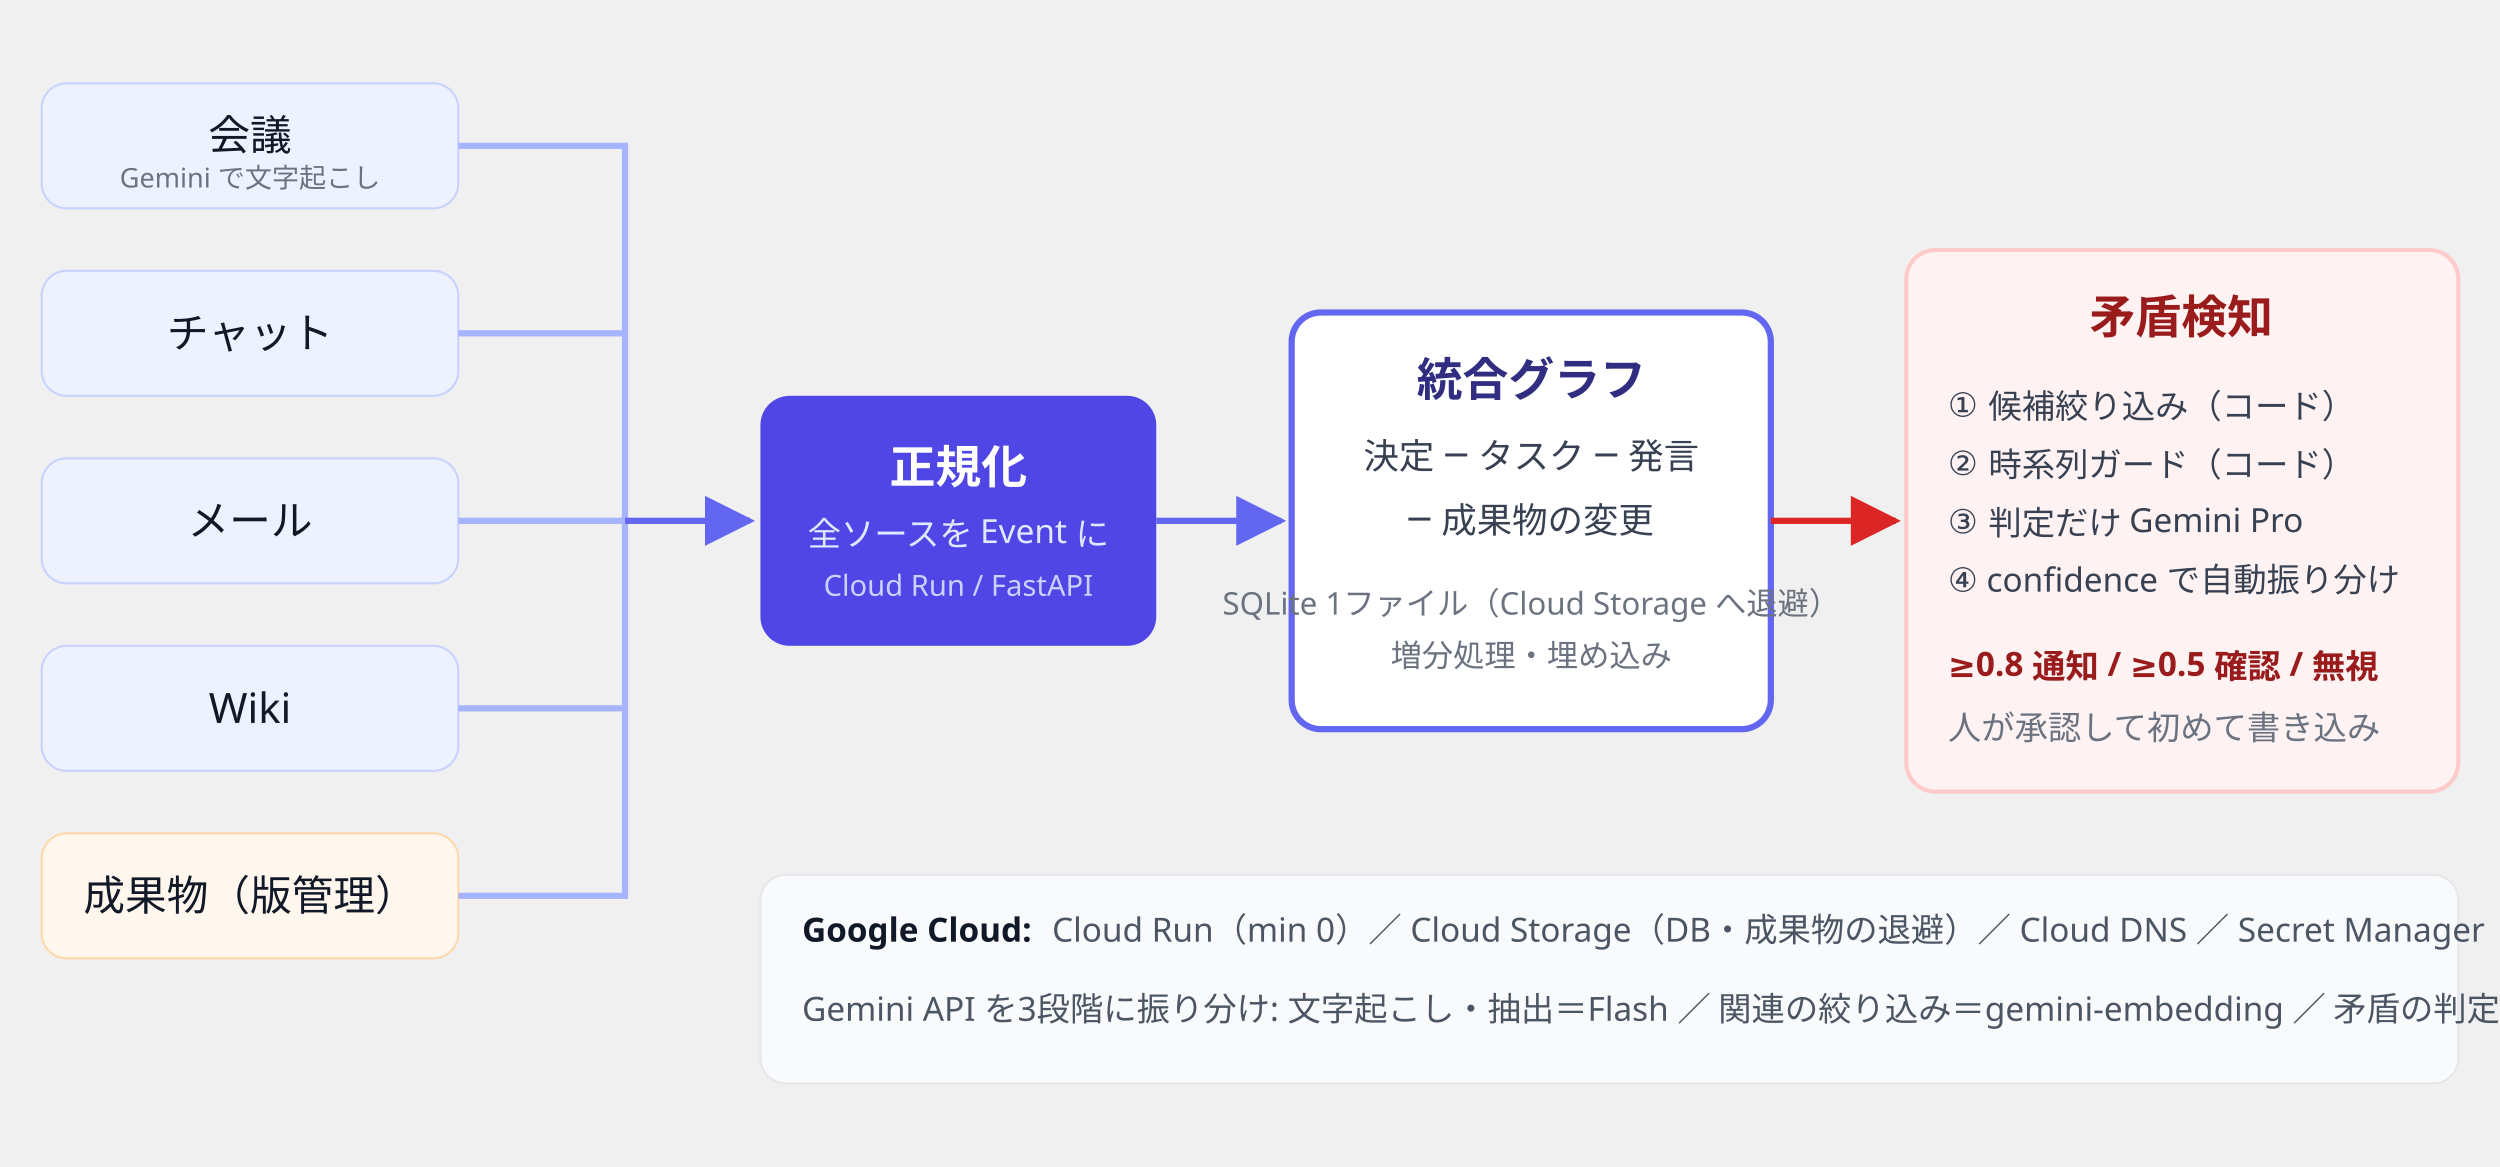
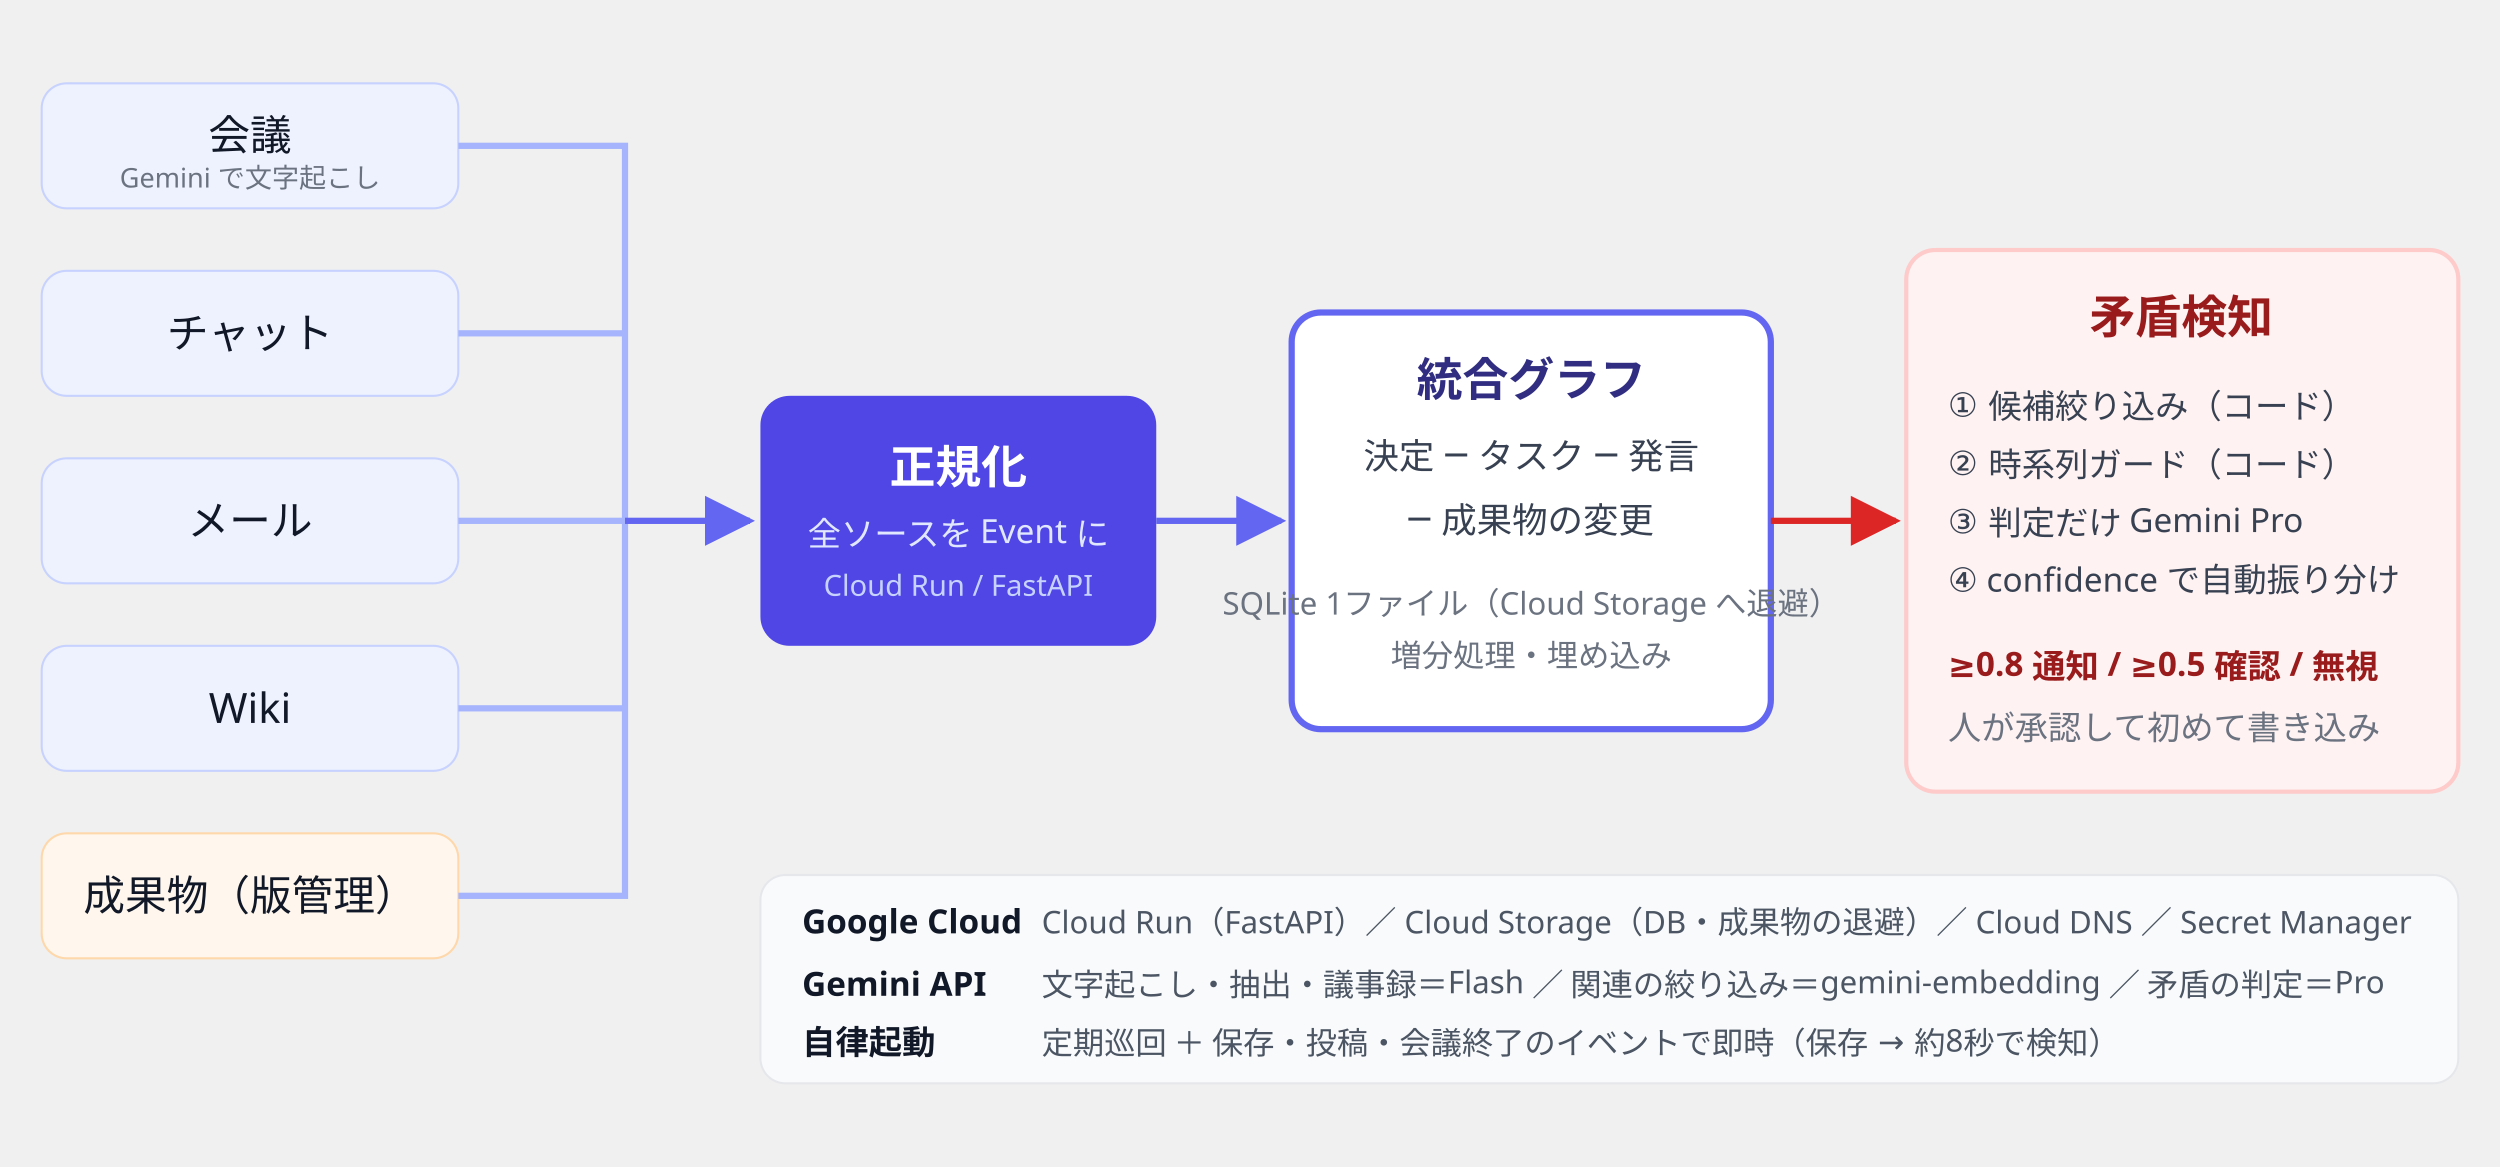
<svg xmlns="http://www.w3.org/2000/svg" viewBox="0 0 1200 560" font-family="Hiragino Sans, Noto Sans JP, sans-serif">
  <defs>
    <marker id="ar" viewBox="0 0 10 10" refX="9" refY="5" markerWidth="8" markerHeight="8" orient="auto-start-reverse">
      <path d="M0 0L10 5L0 10z" fill="#6366f1" />
    </marker>
    <marker id="arr" viewBox="0 0 10 10" refX="9" refY="5" markerWidth="8" markerHeight="8" orient="auto-start-reverse">
      <path d="M0 0L10 5L0 10z" fill="#dc2626" />
    </marker>
  </defs>
  <g font-size="20" fill="#111827">
    <rect x="20" y="40" width="200" height="60" rx="12" fill="#eef2ff" stroke="#c7d2fe" />
    <text x="120" y="72" text-anchor="middle">会議</text>
    <text x="120" y="90" text-anchor="middle" font-size="13" fill="#6b7280">Gemini で文字起こし</text>
    <rect x="20" y="130" width="200" height="60" rx="12" fill="#eef2ff" stroke="#c7d2fe" />
    <text x="120" y="167" text-anchor="middle">チャット</text>
    <rect x="20" y="220" width="200" height="60" rx="12" fill="#eef2ff" stroke="#c7d2fe" />
    <text x="120" y="257" text-anchor="middle">メール</text>
    <rect x="20" y="310" width="200" height="60" rx="12" fill="#eef2ff" stroke="#c7d2fe" />
    <text x="120" y="347" text-anchor="middle">Wiki</text>
    <rect x="20" y="400" width="200" height="60" rx="12" fill="#fff7ed" stroke="#fed7aa" />
    <text x="120" y="437" text-anchor="middle">成果物（版管理）</text>
  </g>
  <g>
    <path d="M220 70 H300 V250 M220 160 H300 M220 250 H300 M220 340 H300 V250 M220 430 H300 V250" fill="none" stroke="#a5b4fc" stroke-width="3" />
    <line x1="300" y1="250" x2="360" y2="250" stroke="#6366f1" stroke-width="3" marker-end="url(#ar)" />
    <rect x="365" y="190" width="190" height="120" rx="14" fill="#4f46e5" />
    <text x="460" y="232" text-anchor="middle" fill="#fff" font-size="22" font-weight="700">正規化</text>
    <text x="460" y="262" text-anchor="middle" fill="#e0e7ff" font-size="16">全ソースを Event に</text>
    <text x="460" y="286" text-anchor="middle" fill="#c7d2fe" font-size="14">Cloud Run / FastAPI</text>
    <line x1="555" y1="250" x2="615" y2="250" stroke="#6366f1" stroke-width="3" marker-end="url(#ar)" />
    <rect x="620" y="150" width="230" height="200" rx="14" fill="#fff" stroke="#6366f1" stroke-width="3" />
    <text x="735" y="190" text-anchor="middle" font-size="22" font-weight="700" fill="#312e81">統合グラフ</text>
    <text x="735" y="225" text-anchor="middle" font-size="17" fill="#374151">決定 ─ タスク ─ 発言</text>
    <text x="735" y="255" text-anchor="middle" font-size="17" fill="#374151">─ 成果物の変更</text>
    <text x="735" y="295" text-anchor="middle" font-size="15" fill="#6b7280">SQLite 1ファイル（Cloud Storage へ退避）</text>
    <text x="735" y="320" text-anchor="middle" font-size="15" fill="#6b7280">増分処理・埋め込み</text>
  </g>
  <g>
    <line x1="850" y1="250" x2="910" y2="250" stroke="#dc2626" stroke-width="3" marker-end="url(#arr)" />
    <rect x="915" y="120" width="265" height="260" rx="14" fill="#fef2f2" stroke="#fecaca" stroke-width="2" />
    <text x="1047" y="160" text-anchor="middle" font-size="22" font-weight="700" fill="#991b1b">矛盾検知</text>
    <g font-size="16" fill="#374151">
      <text x="935" y="200">① 候補絞り込み（コード）</text>
      <text x="935" y="228">② 時系列ガード（コード）</text>
      <text x="935" y="256">③ 判定だけ Gemini Pro</text>
      <text x="935" y="284">④ confidence で自動振り分け</text>
      <text x="935" y="325" fill="#991b1b" font-weight="700">≥0.8 通知 / ≥0.5 確認 / 無視</text>
      <text x="935" y="355" fill="#6b7280">人が承認して初めて書き込み</text>
    </g>
  </g>
  <g font-size="16" fill="#4b5563">
    <rect x="365" y="420" width="815" height="100" rx="12" fill="#f9fafb" stroke="#e5e7eb" />
-     <text x="385" y="452" font-weight="700" fill="#111827">Google Cloud: </text>
-     <text x="505" y="452">Cloud Run（min 0）／ Cloud Storage（DB・成果物の退避）／ Cloud DNS ／ Secret Manager　自律起動: 定期巡回＋保存・投稿・会議終了で即時（保存 → 約8秒）</text>
-     <text x="385" y="490">Gemini API を3段階に振り分け: 文字起こし・抽出＝Flash ／ 関連の絞り込み＝gemini-embedding ／ 矛盾の判定＝Pro</text>
+     <text x="385" y="448" font-weight="700" fill="#111827">Google Cloud</text>
+     <text x="500" y="448" font-size="15">Cloud Run（FastAPI）／ Cloud Storage（DB・成果物の退避）／ Cloud DNS ／ Secret Manager</text>
+     <text x="385" y="478" font-weight="700" fill="#111827">Gemini API</text>
+     <text x="500" y="478" font-size="15">文字起こし・抽出・議事録＝Flash ／ 関連の絞り込み＝gemini-embedding ／ 矛盾の判定＝Pro</text>
+     <text x="385" y="506" font-weight="700" fill="#111827">自律起動</text>
+     <text x="500" y="506" font-size="15">定期巡回 ＋ 保存・投稿・会議終了のイベントで即時（保存 → 約8秒で検知）</text>
  </g>
</svg>
